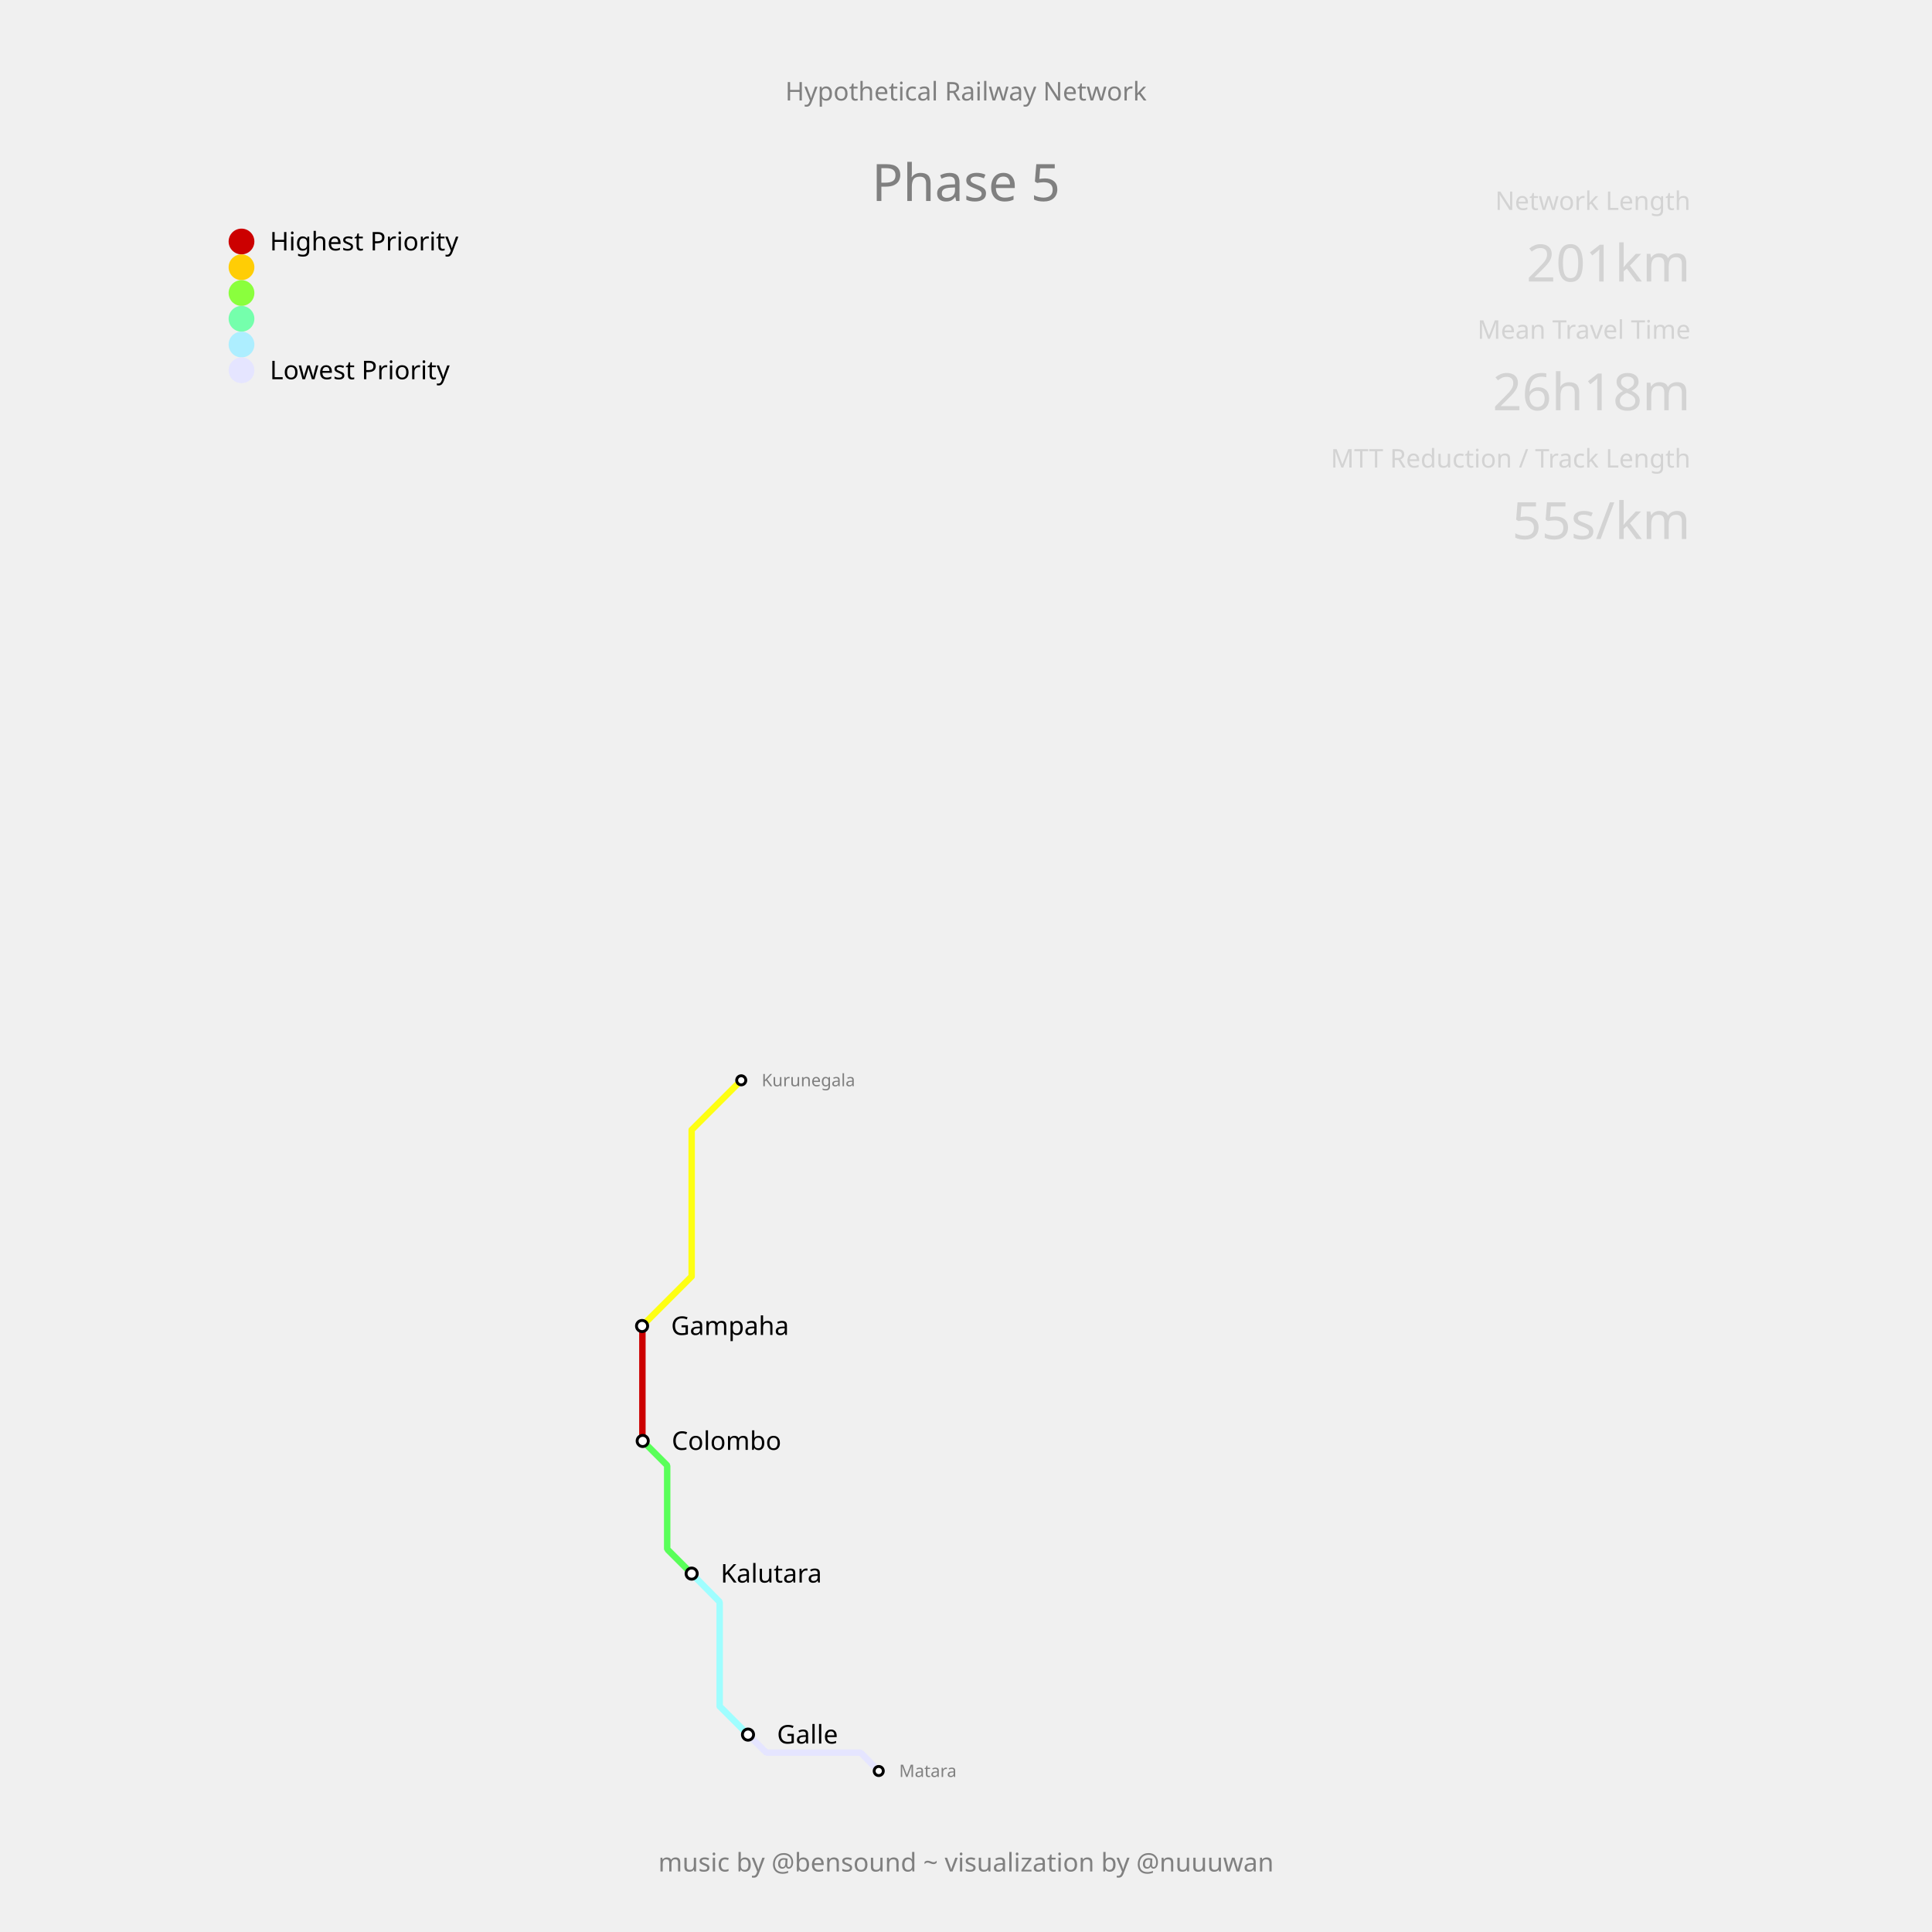
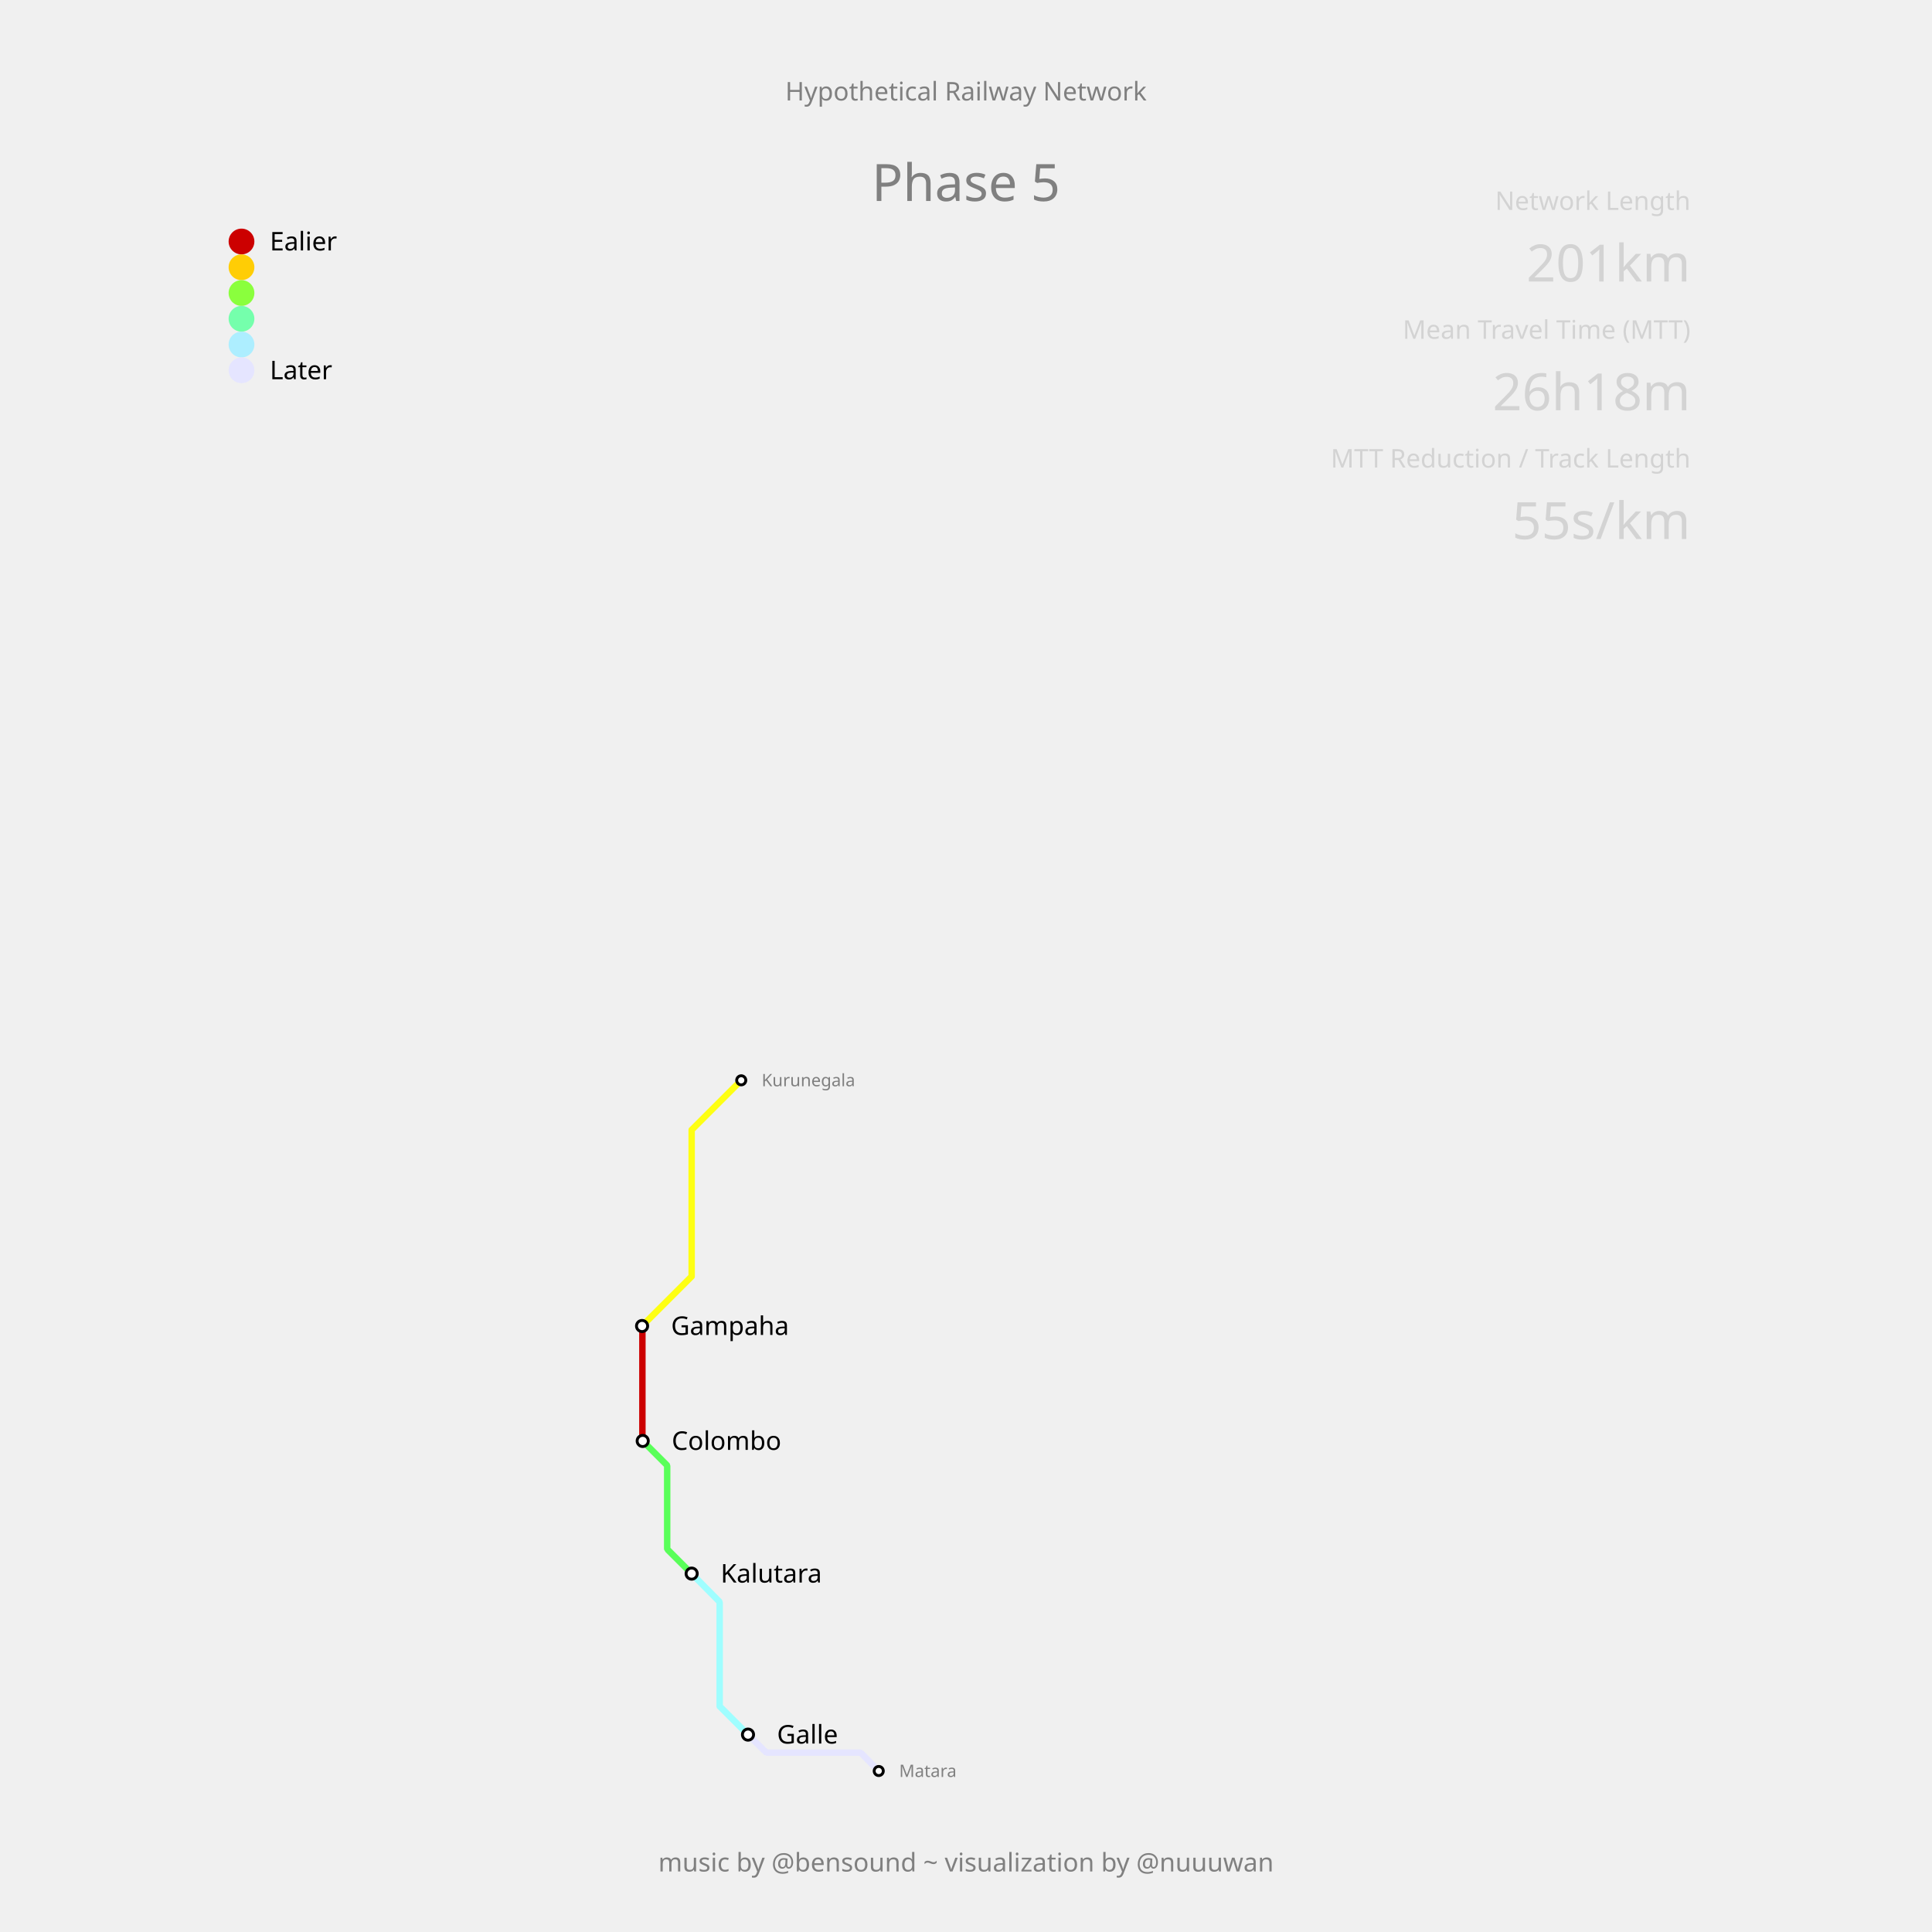
<svg xmlns="http://www.w3.org/2000/svg" width="6000" height="6000" padding="500">
  <g>
    <circle r="40" fill="#cc0000" stroke="none" stroke-width="9.0" cx="750.0" cy-offset="750.0" cy="750.0" />
-     <text fill="black" stroke="none" font-size="80" font-family="p22" font-weight="100" text-anchor="start" dominant-baseline="middle" x="838.0" y="750.0">Highest Priority</text>
+     <text fill="black" stroke="none" font-size="80" font-family="p22" font-weight="100" text-anchor="start" dominant-baseline="middle" x="838.0" y="750.0">Ealier</text>
    <circle r="40" fill="#ffcd05" stroke="none" stroke-width="9.0" cx="750.0" cy-offset="750.0" cy="830.0" />
    <text fill="black" stroke="none" font-size="80" font-family="p22" font-weight="100" text-anchor="start" dominant-baseline="middle" x="838.0" y="830.0" />
    <circle r="40" fill="#8aff3d" stroke="none" stroke-width="9.0" cx="750.0" cy-offset="750.0" cy="910.0" />
    <text fill="black" stroke="none" font-size="80" font-family="p22" font-weight="100" text-anchor="start" dominant-baseline="middle" x="838.0" y="910.0" />
    <circle r="40" fill="#75ffac" stroke="none" stroke-width="9.0" cx="750.0" cy-offset="750.0" cy="990.0" />
    <text fill="black" stroke="none" font-size="80" font-family="p22" font-weight="100" text-anchor="start" dominant-baseline="middle" x="838.0" y="990.0" />
    <circle r="40" fill="#adeeff" stroke="none" stroke-width="9.0" cx="750.0" cy-offset="750.0" cy="1070.0" />
    <text fill="black" stroke="none" font-size="80" font-family="p22" font-weight="100" text-anchor="start" dominant-baseline="middle" x="838.0" y="1070.0" />
    <circle r="40" fill="#e5e5ff" stroke="none" stroke-width="9.0" cx="750.0" cy-offset="750.0" cy="1150.0" />
-     <text fill="black" stroke="none" font-size="80" font-family="p22" font-weight="100" text-anchor="start" dominant-baseline="middle" x="838.0" y="1150.0">Lowest Priority</text>
+     <text fill="black" stroke="none" font-size="80" font-family="p22" font-weight="100" text-anchor="start" dominant-baseline="middle" x="838.0" y="1150.0">Later</text>
  </g>
  <text x="3000.0" y="250.0" fill="gray" stroke="none" font-size="80" font-family="p22" text-anchor="middle" dominant-baseline="hanging">Hypothetical Railway Network</text>
  <text x="3000.0" y="500" fill="gray" stroke="none" font-size="160" font-family="p22" text-anchor="middle" dominant-baseline="hanging">Phase 5</text>
  <text x="3000.0" y="5750.0" fill="gray" stroke="none" font-size="80" font-family="p22" text-anchor="middle" dominant-baseline="hanging">music by @bensound ~ visualization by @nuuuwan</text>
  <text x="5250.0" y="590.0" fill="lightgrey" stroke="none" font-size="80.0" font-family="p22" text-anchor="end" dominant-baseline="hanging">Network Length</text>
  <text x="5250.0" y="750.0" fill="lightgrey" stroke="none" font-size="160" font-family="p22" text-anchor="end" dominant-baseline="hanging">201km</text>
-   <text x="5250.0" y="990.0" fill="lightgrey" stroke="none" font-size="80.0" font-family="p22" text-anchor="end" dominant-baseline="hanging">Mean Travel Time</text>
+   <text x="5250.0" y="990.0" fill="lightgrey" stroke="none" font-size="80.0" font-family="p22" text-anchor="end" dominant-baseline="hanging">Mean Travel Time (MTT)</text>
  <text x="5250.0" y="1150.0" fill="lightgrey" stroke="none" font-size="160" font-family="p22" text-anchor="end" dominant-baseline="hanging">26h18m</text>
  <text x="5250.0" y="1390.0" fill="lightgrey" stroke="none" font-size="80.0" font-family="p22" text-anchor="end" dominant-baseline="hanging">MTT Reduction / Track Length</text>
  <text x="5250.0" y="1550.0" fill="lightgrey" stroke="none" font-size="160" font-family="p22" text-anchor="end" dominant-baseline="hanging">55s/km</text>
  <path fill="none" stroke="#e5e5ff" stroke-width="20" stroke-opacity="1" d="M 2323.0,5387.0 L 2378.93,5441.949 C 2378.934,5441.952 2381.495,5443.0 2381.5,5443.0 L 2671.5,5443.0 C 2671.505,5443.0 2674.048,5444.066 2674.051,5444.07 L 2729.0,5500.0" />
  <path fill="none" stroke="#9ffeff" stroke-width="20" stroke-opacity="1" d="M 2148.0,4887.0 L 2233.945,4973.933 C 2233.949,4973.937 2235.0,4976.495 2235.0,4976.5 L 2235.0,5297.5 C 2235.0,5297.505 2236.057,5300.057 2236.061,5300.061 L 2323.0,5387.0" />
  <path fill="none" stroke="#59ff59" stroke-width="20" stroke-opacity="1" d="M 1996.0,4475.0 L 2070.939,4549.939 C 2070.943,4549.943 2072.0,4552.495 2072.0,4552.5 L 2072.0,4809.5 C 2072.0,4809.505 2073.057,4812.057 2073.061,4812.061 L 2148.0,4887.0" />
  <path fill="none" stroke="#feff13" stroke-width="20" stroke-opacity="1" d="M 1994.0,4118.0 L 2146.939,3965.061 C 2146.943,3965.057 2148.0,3962.505 2148.0,3962.5 L 2148.0,3510.5 C 2148.0,3510.495 2149.057,3507.943 2149.061,3507.939 L 2302.0,3355.0" />
  <path fill="none" stroke="#cc0000" stroke-width="20" stroke-opacity="1" d="M 1996.0,4475.0 L 1995.05,4475.0 C 1995.05,4475.0 1995.0,4474.95 1995.0,4474.95 L 1995.0,4119.071 C 1995.0,4119.07 1994.95,4118.95 1994.95,4118.95 L 1994.0,4118.0" />
  <g>
    <circle r="17.321" fill="white" stroke="black" stroke-width="9.0" cx="1996" cy="4475" />
    <text fill="black" stroke="none" font-size="80" font-family="p22" font-weight="100" text-anchor="start" dominant-baseline="middle" x="2086" y="4475">Colombo</text>
  </g>
  <g>
    <circle r="17.321" fill="white" stroke="black" stroke-width="9.0" cx="1994" cy="4118" />
    <text fill="black" stroke="none" font-size="80" font-family="p22" font-weight="100" text-anchor="start" dominant-baseline="middle" x="2084" y="4118">Gampaha</text>
  </g>
  <g>
    <circle r="17.321" fill="white" stroke="black" stroke-width="9.0" cx="2148" cy="4887" />
    <text fill="black" stroke="none" font-size="80" font-family="p22" font-weight="100" text-anchor="start" dominant-baseline="middle" x="2238" y="4887">Kalutara</text>
  </g>
  <g>
    <circle r="17.321" fill="white" stroke="black" stroke-width="9.0" cx="2323" cy="5387" />
    <text fill="black" stroke="none" font-size="80" font-family="p22" font-weight="100" text-anchor="start" dominant-baseline="middle" x="2413" y="5387">Galle</text>
  </g>
  <g>
    <circle r="14.142" fill="white" stroke="black" stroke-width="9.0" cx="2729" cy="5500" />
    <text fill="gray" stroke="none" font-size="53.333" font-family="p22" font-weight="100" text-anchor="start" dominant-baseline="middle" x="2792.333" y="5500">Matara</text>
  </g>
  <g>
    <circle r="14.142" fill="white" stroke="black" stroke-width="9.0" cx="2302" cy="3355" />
    <text fill="gray" stroke="none" font-size="53.333" font-family="p22" font-weight="100" text-anchor="start" dominant-baseline="middle" x="2365.333" y="3355">Kurunegala</text>
  </g>
</svg>
